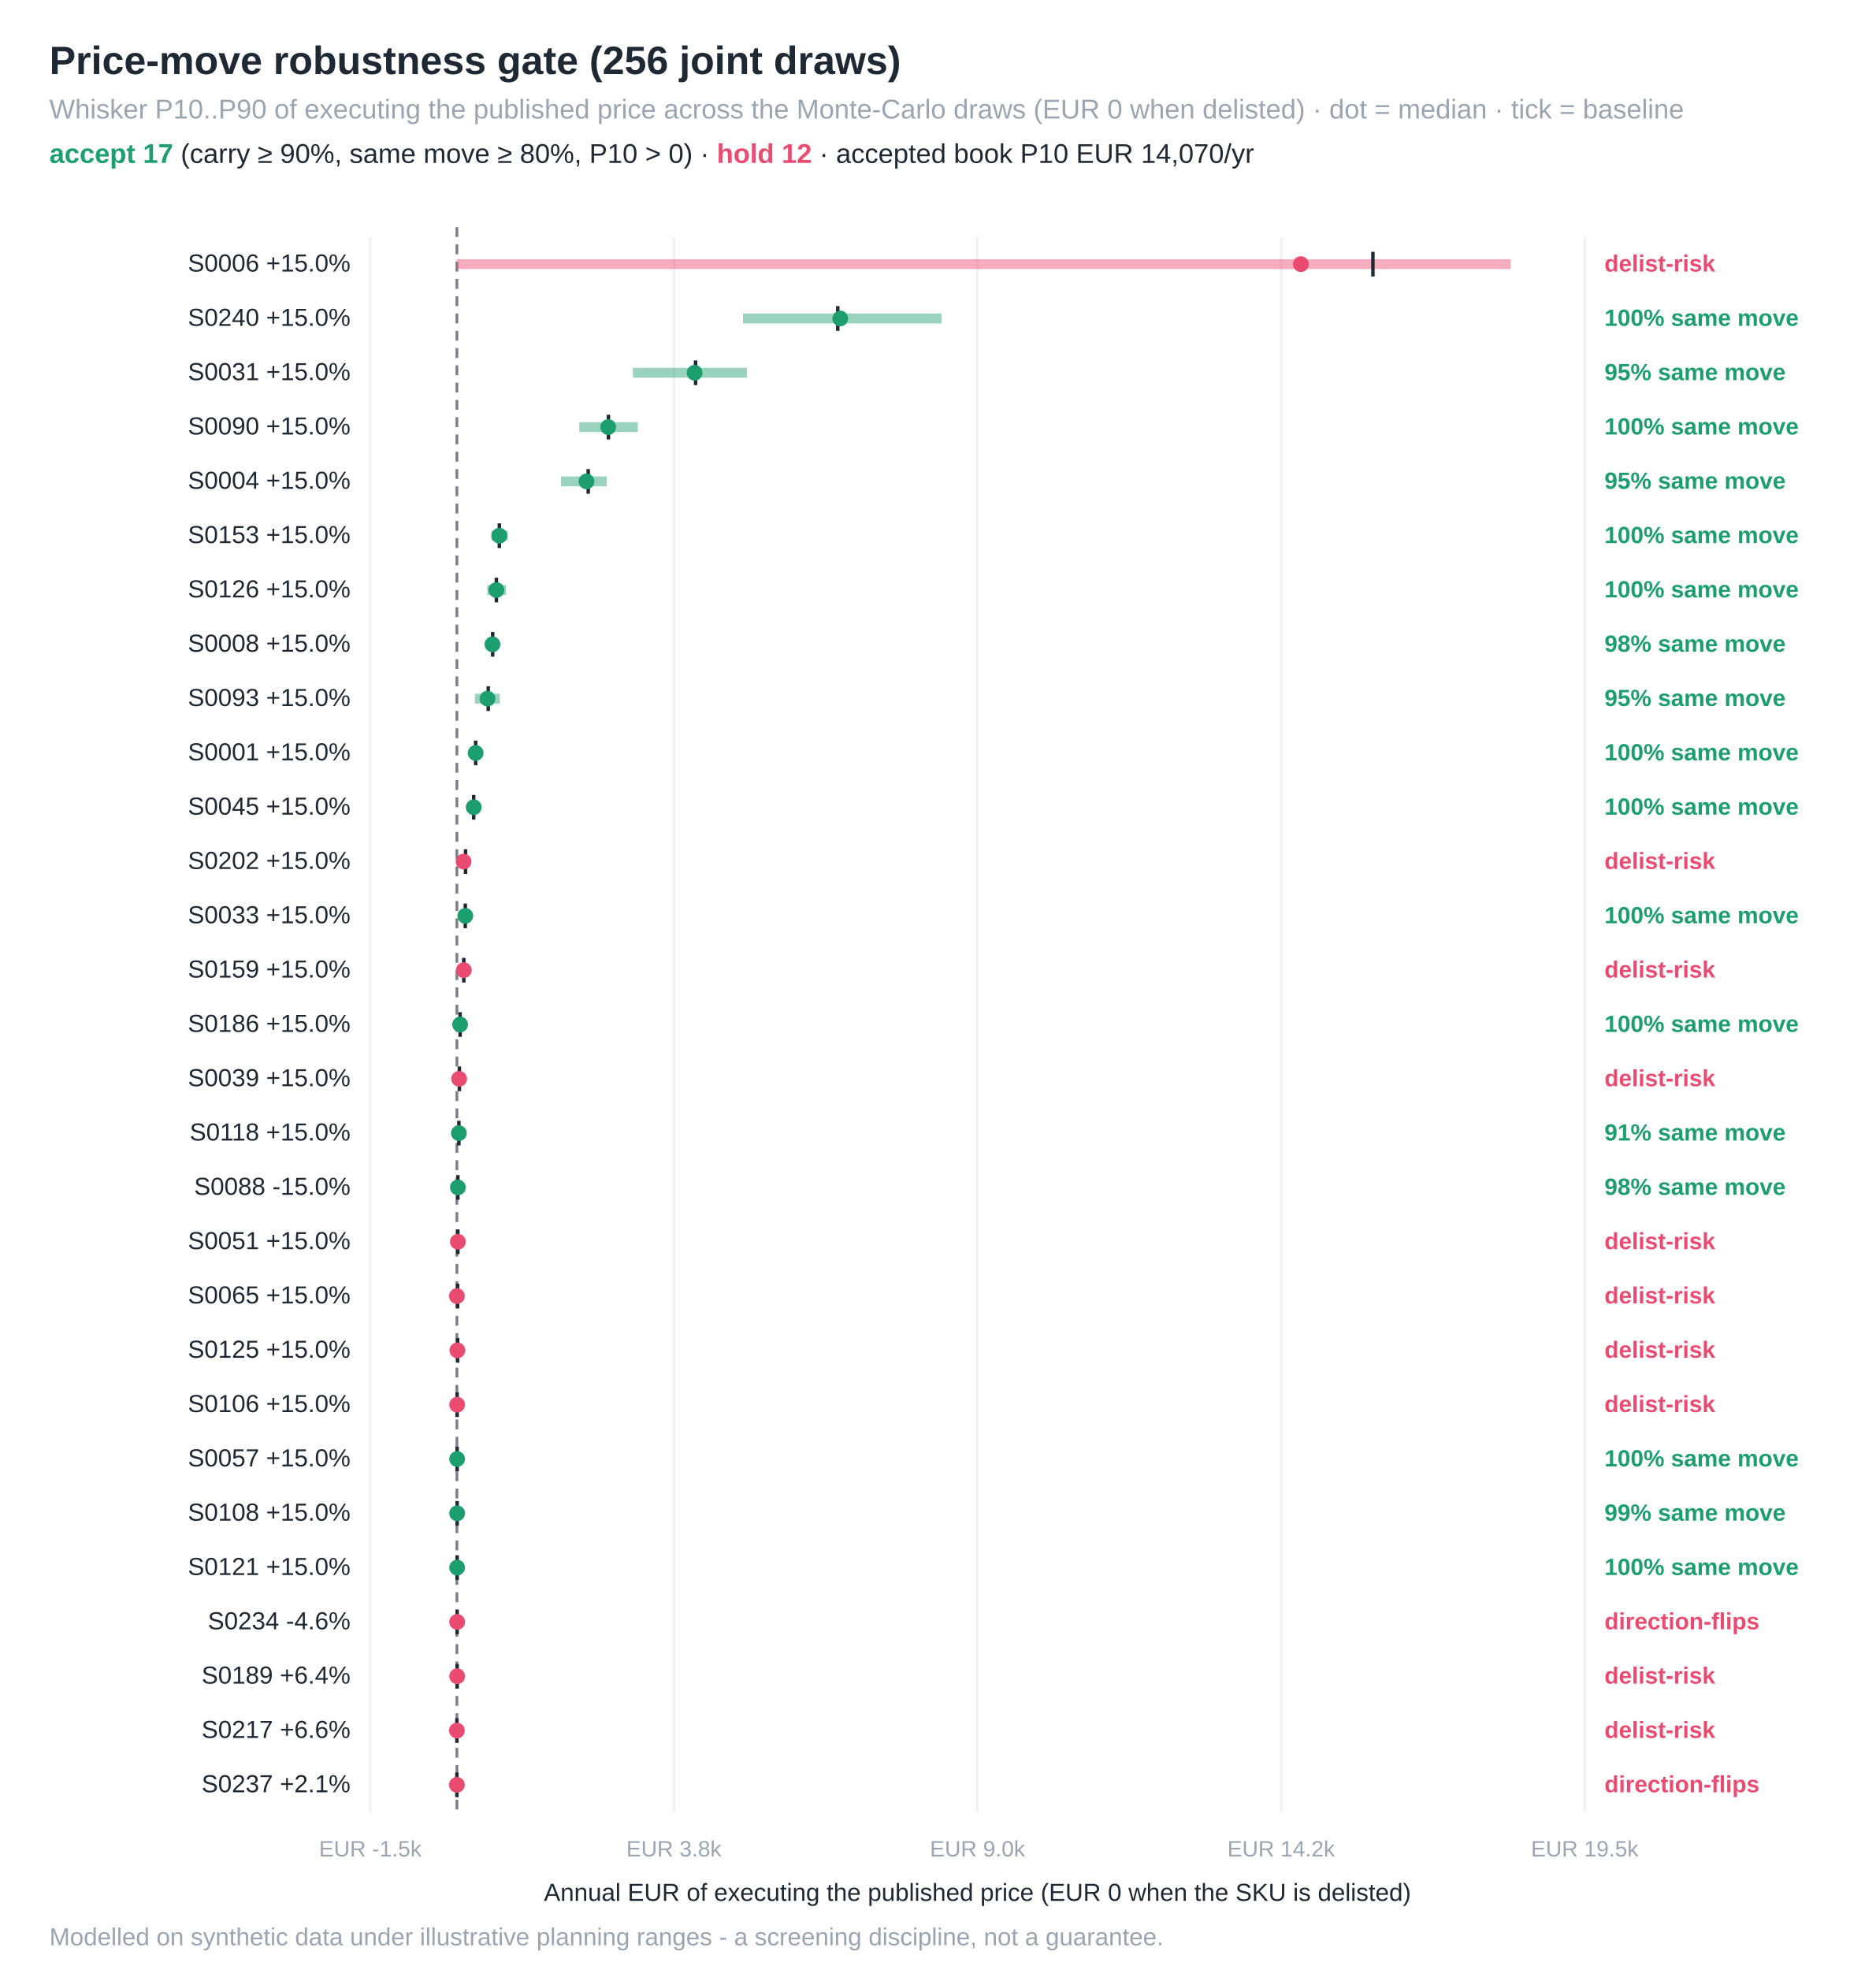
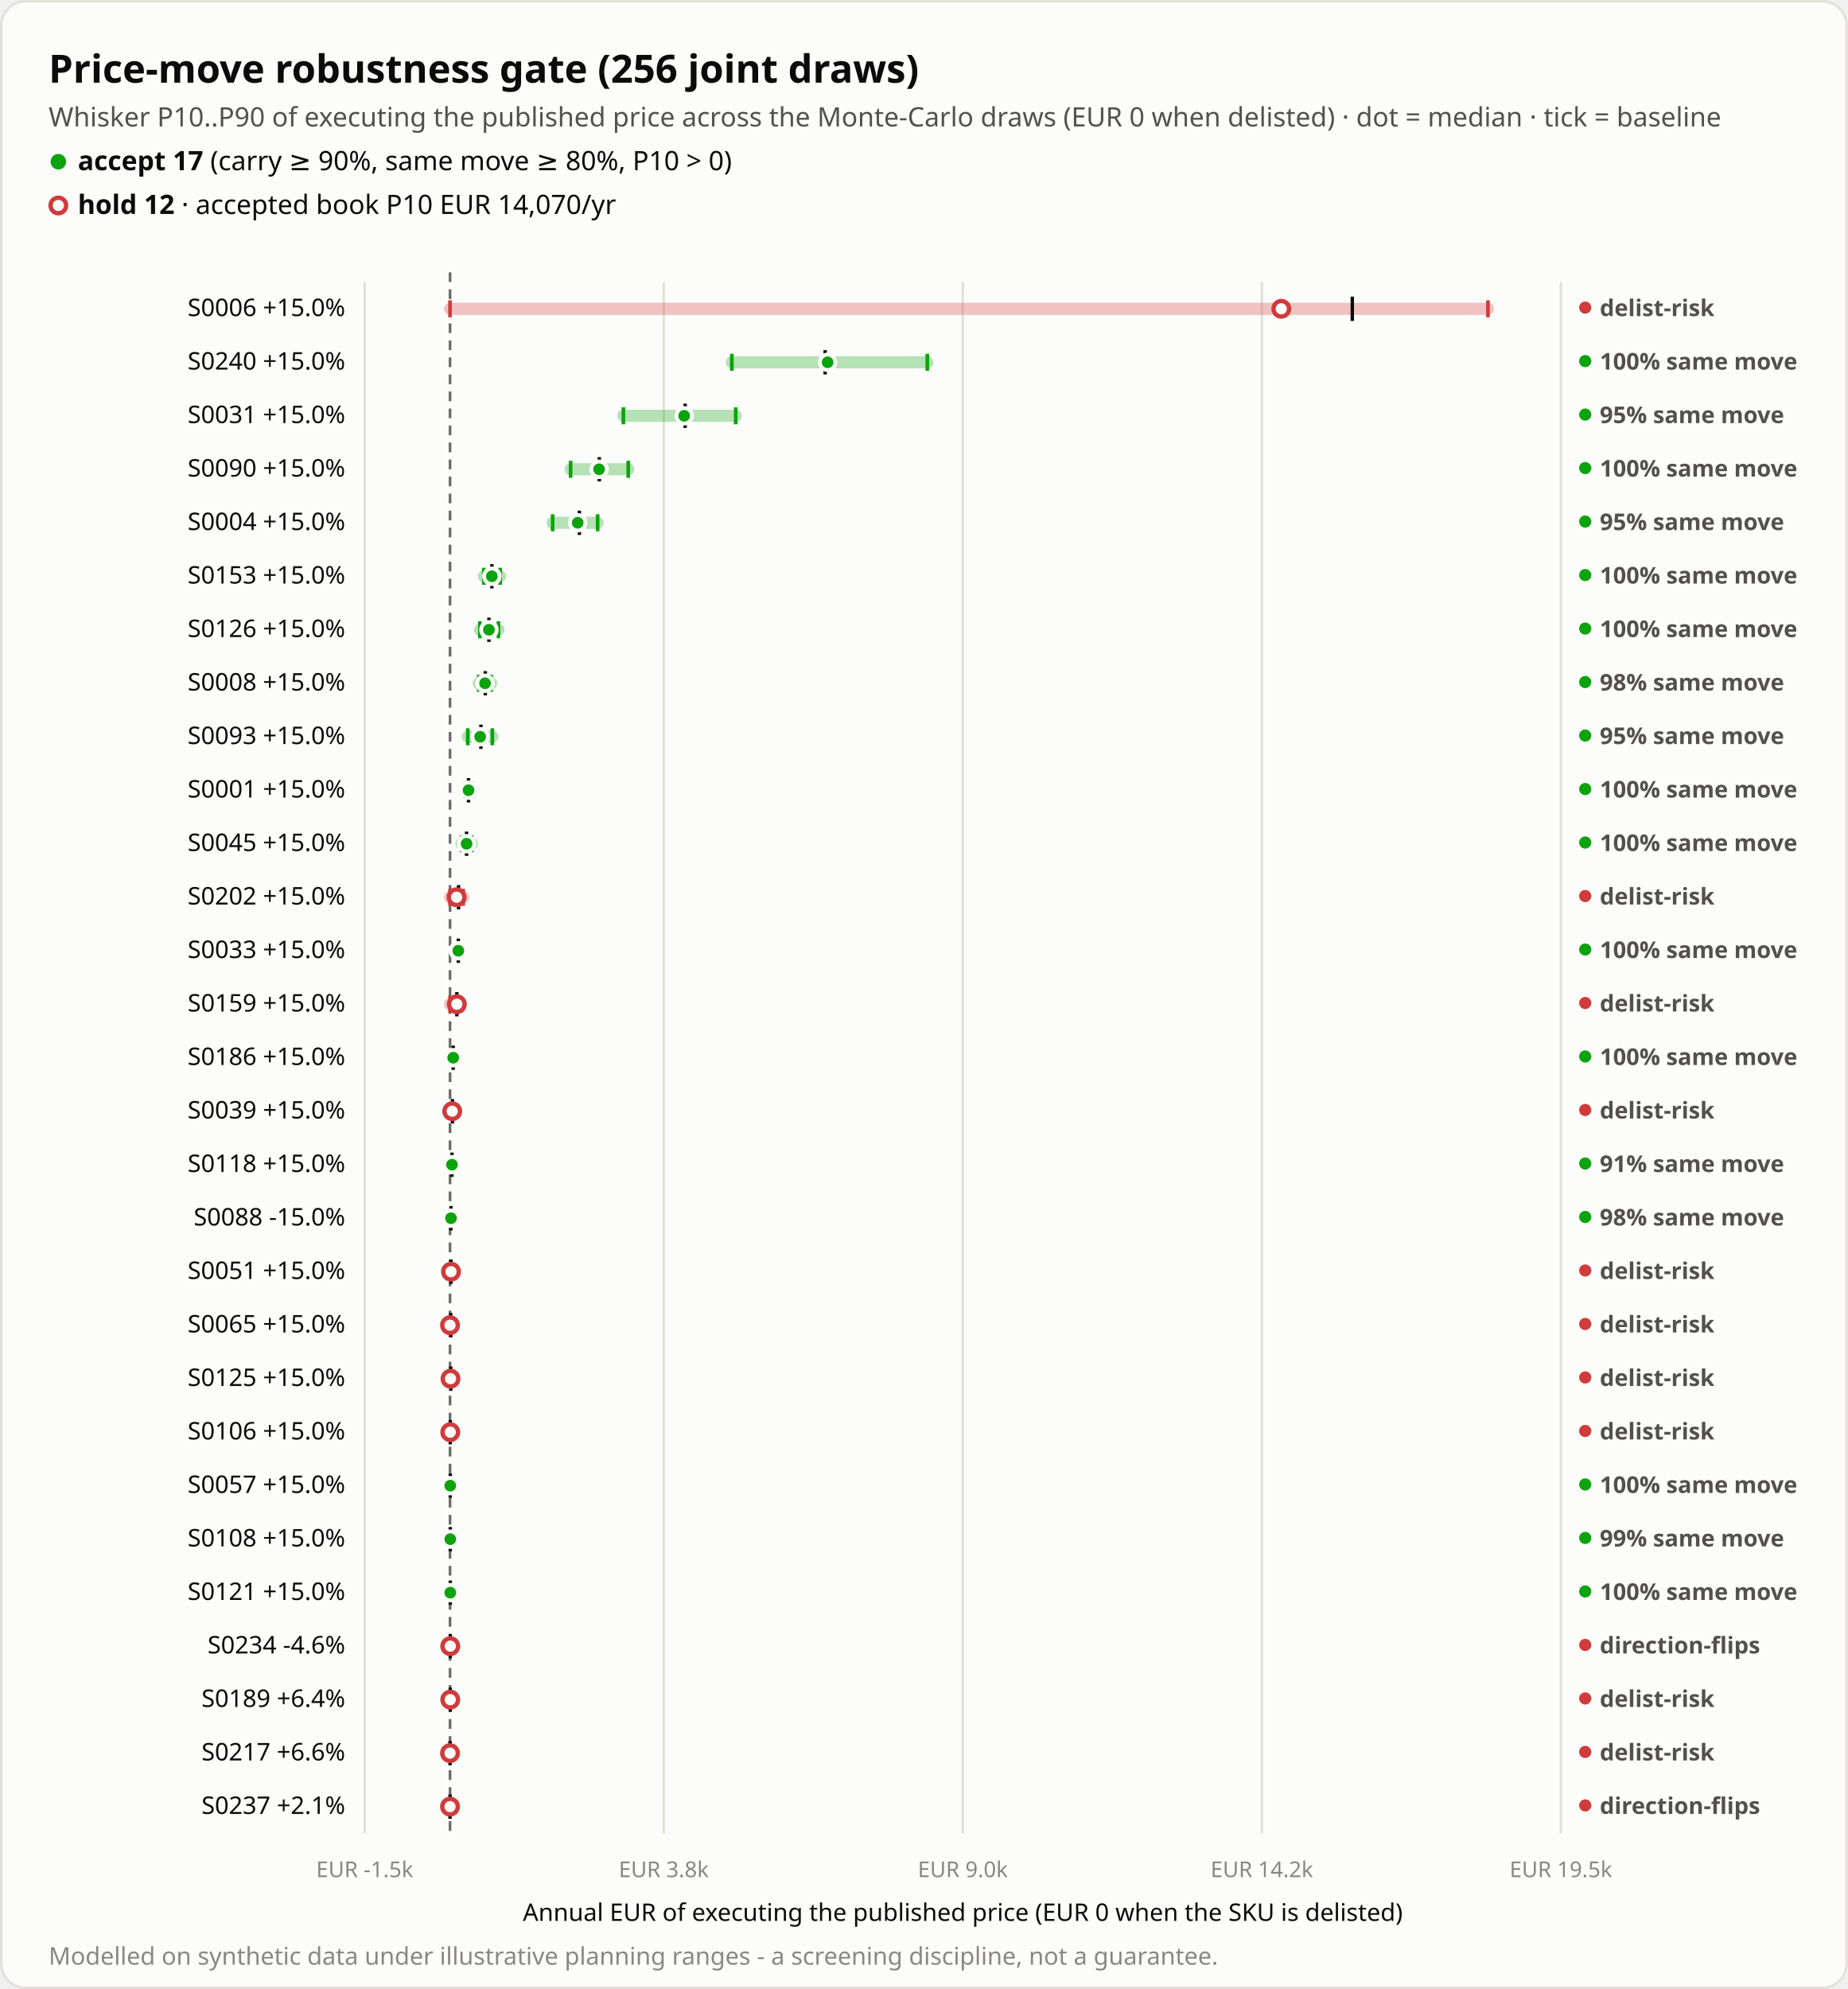
- <svg xmlns="http://www.w3.org/2000/svg" width="760" height="798" viewBox="0 0 760 798" font-family="Segoe UI, Arial, sans-serif">
-   <rect width="760" height="798" fill="white" />
-   <text x="20" y="30" font-size="16" font-weight="700" fill="#1f2933">Price-move robustness gate (256 joint draws)</text>
-   <text x="20" y="48" font-size="11" fill="#9aa5b1">Whisker P10..P90 of executing the published price across the Monte-Carlo draws (EUR 0 when delisted) · dot = median · tick = baseline</text>
-   <text x="20" y="66" font-size="11" fill="#1f2933">
-     <tspan fill="#1d9e6f" font-weight="700">accept 17</tspan> (carry ≥ 90%, same move ≥ 80%, P10 &gt; 0) · <tspan fill="#ea4b71" font-weight="700">hold 12</tspan> · accepted book P10 EUR 14,070/yr</text>
-   <line x1="150.0" y1="96" x2="150.0" y2="734" stroke="#eef1f5" stroke-width="1" />
-   <text x="150.0" y="752.0" font-size="9" text-anchor="middle" fill="#9aa5b1">EUR -1.5k</text>
-   <line x1="273.0" y1="96" x2="273.0" y2="734" stroke="#eef1f5" stroke-width="1" />
-   <text x="273.0" y="752.0" font-size="9" text-anchor="middle" fill="#9aa5b1">EUR 3.8k</text>
-   <line x1="396.0" y1="96" x2="396.0" y2="734" stroke="#eef1f5" stroke-width="1" />
-   <text x="396.0" y="752.0" font-size="9" text-anchor="middle" fill="#9aa5b1">EUR 9.0k</text>
-   <line x1="519.0" y1="96" x2="519.0" y2="734" stroke="#eef1f5" stroke-width="1" />
-   <text x="519.0" y="752.0" font-size="9" text-anchor="middle" fill="#9aa5b1">EUR 14.2k</text>
-   <line x1="642.0" y1="96" x2="642.0" y2="734" stroke="#eef1f5" stroke-width="1" />
-   <text x="642.0" y="752.0" font-size="9" text-anchor="middle" fill="#9aa5b1">EUR 19.5k</text>
-   <line x1="185.1" y1="92" x2="185.1" y2="734" stroke="#1f2933" stroke-width="1.1" stroke-dasharray="4 3" opacity="0.6" />
-   <line x1="185.1" y1="107.0" x2="612.0" y2="107.0" stroke="#ea4b71" stroke-width="4" opacity="0.45" />
-   <line x1="556.2" y1="102.0" x2="556.2" y2="112.0" stroke="#1f2933" stroke-width="1.4" />
-   <circle cx="527.0" cy="107.0" r="3.2" fill="#ea4b71" />
-   <text x="142" y="110.0" font-size="10" text-anchor="end" fill="#1f2933">S0006 +15.0%</text>
-   <text x="650" y="110.0" font-size="9.5" fill="#ea4b71" font-weight="600">delist-risk</text>
-   <line x1="301.0" y1="129.0" x2="381.4" y2="129.0" stroke="#1d9e6f" stroke-width="4" opacity="0.45" />
-   <line x1="339.4" y1="124.0" x2="339.4" y2="134.0" stroke="#1f2933" stroke-width="1.4" />
-   <circle cx="340.4" cy="129.0" r="3.2" fill="#1d9e6f" />
-   <text x="142" y="132.0" font-size="10" text-anchor="end" fill="#1f2933">S0240 +15.0%</text>
-   <text x="650" y="132.0" font-size="9.5" fill="#1d9e6f" font-weight="600">100% same move</text>
-   <line x1="256.4" y1="151.0" x2="302.6" y2="151.0" stroke="#1d9e6f" stroke-width="4" opacity="0.45" />
-   <line x1="281.8" y1="146.0" x2="281.8" y2="156.0" stroke="#1f2933" stroke-width="1.4" />
-   <circle cx="281.4" cy="151.0" r="3.2" fill="#1d9e6f" />
-   <text x="142" y="154.0" font-size="10" text-anchor="end" fill="#1f2933">S0031 +15.0%</text>
-   <text x="650" y="154.0" font-size="9.5" fill="#1d9e6f" font-weight="600">95% same move</text>
-   <line x1="234.7" y1="173.0" x2="258.4" y2="173.0" stroke="#1d9e6f" stroke-width="4" opacity="0.45" />
-   <line x1="246.5" y1="168.0" x2="246.5" y2="178.0" stroke="#1f2933" stroke-width="1.4" />
-   <circle cx="246.4" cy="173.0" r="3.2" fill="#1d9e6f" />
-   <text x="142" y="176.0" font-size="10" text-anchor="end" fill="#1f2933">S0090 +15.0%</text>
-   <text x="650" y="176.0" font-size="9.5" fill="#1d9e6f" font-weight="600">100% same move</text>
-   <line x1="227.3" y1="195.0" x2="245.8" y2="195.0" stroke="#1d9e6f" stroke-width="4" opacity="0.45" />
-   <line x1="238.3" y1="190.0" x2="238.3" y2="200.0" stroke="#1f2933" stroke-width="1.4" />
-   <circle cx="237.6" cy="195.0" r="3.2" fill="#1d9e6f" />
-   <text x="142" y="198.0" font-size="10" text-anchor="end" fill="#1f2933">S0004 +15.0%</text>
-   <text x="650" y="198.0" font-size="9.5" fill="#1d9e6f" font-weight="600">95% same move</text>
-   <line x1="199.0" y1="217.0" x2="205.7" y2="217.0" stroke="#1d9e6f" stroke-width="4" opacity="0.45" />
-   <line x1="202.3" y1="212.0" x2="202.3" y2="222.0" stroke="#1f2933" stroke-width="1.4" />
-   <circle cx="202.3" cy="217.0" r="3.2" fill="#1d9e6f" />
-   <text x="142" y="220.0" font-size="10" text-anchor="end" fill="#1f2933">S0153 +15.0%</text>
-   <text x="650" y="220.0" font-size="9.5" fill="#1d9e6f" font-weight="600">100% same move</text>
-   <line x1="197.4" y1="239.0" x2="205.0" y2="239.0" stroke="#1d9e6f" stroke-width="4" opacity="0.45" />
-   <line x1="201.1" y1="234.0" x2="201.1" y2="244.0" stroke="#1f2933" stroke-width="1.4" />
-   <circle cx="201.1" cy="239.0" r="3.2" fill="#1d9e6f" />
-   <text x="142" y="242.0" font-size="10" text-anchor="end" fill="#1f2933">S0126 +15.0%</text>
-   <text x="650" y="242.0" font-size="9.5" fill="#1d9e6f" font-weight="600">100% same move</text>
-   <line x1="196.9" y1="261.0" x2="202.0" y2="261.0" stroke="#1d9e6f" stroke-width="4" opacity="0.45" />
-   <line x1="199.6" y1="256.0" x2="199.6" y2="266.0" stroke="#1f2933" stroke-width="1.4" />
-   <circle cx="199.5" cy="261.0" r="3.2" fill="#1d9e6f" />
-   <text x="142" y="264.0" font-size="10" text-anchor="end" fill="#1f2933">S0008 +15.0%</text>
-   <text x="650" y="264.0" font-size="9.5" fill="#1d9e6f" font-weight="600">98% same move</text>
-   <line x1="192.4" y1="283.0" x2="202.5" y2="283.0" stroke="#1d9e6f" stroke-width="4" opacity="0.45" />
-   <line x1="197.8" y1="278.0" x2="197.8" y2="288.0" stroke="#1f2933" stroke-width="1.4" />
-   <circle cx="197.5" cy="283.0" r="3.2" fill="#1d9e6f" />
-   <text x="142" y="286.0" font-size="10" text-anchor="end" fill="#1f2933">S0093 +15.0%</text>
-   <text x="650" y="286.0" font-size="9.5" fill="#1d9e6f" font-weight="600">95% same move</text>
-   <line x1="191.2" y1="305.0" x2="194.3" y2="305.0" stroke="#1d9e6f" stroke-width="4" opacity="0.45" />
-   <line x1="192.7" y1="300.0" x2="192.7" y2="310.0" stroke="#1f2933" stroke-width="1.4" />
-   <circle cx="192.7" cy="305.0" r="3.2" fill="#1d9e6f" />
-   <text x="142" y="308.0" font-size="10" text-anchor="end" fill="#1f2933">S0001 +15.0%</text>
-   <text x="650" y="308.0" font-size="9.5" fill="#1d9e6f" font-weight="600">100% same move</text>
-   <line x1="189.8" y1="327.0" x2="194.1" y2="327.0" stroke="#1d9e6f" stroke-width="4" opacity="0.45" />
-   <line x1="191.9" y1="322.0" x2="191.9" y2="332.0" stroke="#1f2933" stroke-width="1.4" />
-   <circle cx="191.9" cy="327.0" r="3.2" fill="#1d9e6f" />
-   <text x="142" y="330.0" font-size="10" text-anchor="end" fill="#1f2933">S0045 +15.0%</text>
-   <text x="650" y="330.0" font-size="9.5" fill="#1d9e6f" font-weight="600">100% same move</text>
-   <line x1="185.1" y1="349.0" x2="190.5" y2="349.0" stroke="#ea4b71" stroke-width="4" opacity="0.45" />
-   <line x1="188.6" y1="344.0" x2="188.6" y2="354.0" stroke="#1f2933" stroke-width="1.4" />
-   <circle cx="187.8" cy="349.0" r="3.2" fill="#ea4b71" />
-   <text x="142" y="352.0" font-size="10" text-anchor="end" fill="#1f2933">S0202 +15.0%</text>
-   <text x="650" y="352.0" font-size="9.5" fill="#ea4b71" font-weight="600">delist-risk</text>
-   <line x1="187.8" y1="371.0" x2="189.3" y2="371.0" stroke="#1d9e6f" stroke-width="4" opacity="0.45" />
-   <line x1="188.5" y1="366.0" x2="188.5" y2="376.0" stroke="#1f2933" stroke-width="1.4" />
-   <circle cx="188.5" cy="371.0" r="3.2" fill="#1d9e6f" />
-   <text x="142" y="374.0" font-size="10" text-anchor="end" fill="#1f2933">S0033 +15.0%</text>
-   <text x="650" y="374.0" font-size="9.5" fill="#1d9e6f" font-weight="600">100% same move</text>
-   <line x1="185.1" y1="393.0" x2="188.5" y2="393.0" stroke="#ea4b71" stroke-width="4" opacity="0.45" />
-   <line x1="187.9" y1="388.0" x2="187.9" y2="398.0" stroke="#1f2933" stroke-width="1.4" />
-   <circle cx="187.9" cy="393.0" r="3.2" fill="#ea4b71" />
-   <text x="142" y="396.0" font-size="10" text-anchor="end" fill="#1f2933">S0159 +15.0%</text>
-   <text x="650" y="396.0" font-size="9.5" fill="#ea4b71" font-weight="600">delist-risk</text>
-   <line x1="186.0" y1="415.0" x2="186.8" y2="415.0" stroke="#1d9e6f" stroke-width="4" opacity="0.45" />
-   <line x1="186.4" y1="410.0" x2="186.4" y2="420.0" stroke="#1f2933" stroke-width="1.4" />
-   <circle cx="186.4" cy="415.0" r="3.2" fill="#1d9e6f" />
-   <text x="142" y="418.0" font-size="10" text-anchor="end" fill="#1f2933">S0186 +15.0%</text>
-   <text x="650" y="418.0" font-size="9.5" fill="#1d9e6f" font-weight="600">100% same move</text>
-   <line x1="185.1" y1="437.0" x2="186.2" y2="437.0" stroke="#ea4b71" stroke-width="4" opacity="0.45" />
-   <line x1="186.1" y1="432.0" x2="186.1" y2="442.0" stroke="#1f2933" stroke-width="1.4" />
-   <circle cx="186.0" cy="437.0" r="3.2" fill="#ea4b71" />
-   <text x="142" y="440.0" font-size="10" text-anchor="end" fill="#1f2933">S0039 +15.0%</text>
-   <text x="650" y="440.0" font-size="9.5" fill="#ea4b71" font-weight="600">delist-risk</text>
-   <line x1="185.7" y1="459.0" x2="186.0" y2="459.0" stroke="#1d9e6f" stroke-width="4" opacity="0.45" />
-   <line x1="185.9" y1="454.0" x2="185.9" y2="464.0" stroke="#1f2933" stroke-width="1.4" />
-   <circle cx="185.9" cy="459.0" r="3.2" fill="#1d9e6f" />
-   <text x="142" y="462.0" font-size="10" text-anchor="end" fill="#1f2933">S0118 +15.0%</text>
-   <text x="650" y="462.0" font-size="9.5" fill="#1d9e6f" font-weight="600">91% same move</text>
-   <line x1="185.2" y1="481.0" x2="185.9" y2="481.0" stroke="#1d9e6f" stroke-width="4" opacity="0.45" />
-   <line x1="185.5" y1="476.0" x2="185.5" y2="486.0" stroke="#1f2933" stroke-width="1.4" />
-   <circle cx="185.5" cy="481.0" r="3.2" fill="#1d9e6f" />
-   <text x="142" y="484.0" font-size="10" text-anchor="end" fill="#1f2933">S0088 -15.0%</text>
-   <text x="650" y="484.0" font-size="9.5" fill="#1d9e6f" font-weight="600">98% same move</text>
-   <line x1="185.1" y1="503.0" x2="185.7" y2="503.0" stroke="#ea4b71" stroke-width="4" opacity="0.45" />
-   <line x1="185.5" y1="498.0" x2="185.5" y2="508.0" stroke="#1f2933" stroke-width="1.4" />
-   <circle cx="185.5" cy="503.0" r="3.2" fill="#ea4b71" />
-   <text x="142" y="506.0" font-size="10" text-anchor="end" fill="#1f2933">S0051 +15.0%</text>
-   <text x="650" y="506.0" font-size="9.5" fill="#ea4b71" font-weight="600">delist-risk</text>
-   <line x1="185.1" y1="525.0" x2="185.5" y2="525.0" stroke="#ea4b71" stroke-width="4" opacity="0.45" />
-   <line x1="185.4" y1="520.0" x2="185.4" y2="530.0" stroke="#1f2933" stroke-width="1.4" />
-   <circle cx="185.1" cy="525.0" r="3.2" fill="#ea4b71" />
-   <text x="142" y="528.0" font-size="10" text-anchor="end" fill="#1f2933">S0065 +15.0%</text>
-   <text x="650" y="528.0" font-size="9.5" fill="#ea4b71" font-weight="600">delist-risk</text>
-   <line x1="185.1" y1="547.0" x2="185.5" y2="547.0" stroke="#ea4b71" stroke-width="4" opacity="0.45" />
-   <line x1="185.4" y1="542.0" x2="185.4" y2="552.0" stroke="#1f2933" stroke-width="1.4" />
-   <circle cx="185.3" cy="547.0" r="3.2" fill="#ea4b71" />
-   <text x="142" y="550.0" font-size="10" text-anchor="end" fill="#1f2933">S0125 +15.0%</text>
-   <text x="650" y="550.0" font-size="9.5" fill="#ea4b71" font-weight="600">delist-risk</text>
-   <line x1="185.1" y1="569.0" x2="185.2" y2="569.0" stroke="#ea4b71" stroke-width="4" opacity="0.45" />
-   <line x1="185.2" y1="564.0" x2="185.2" y2="574.0" stroke="#1f2933" stroke-width="1.4" />
-   <circle cx="185.2" cy="569.0" r="3.2" fill="#ea4b71" />
-   <text x="142" y="572.0" font-size="10" text-anchor="end" fill="#1f2933">S0106 +15.0%</text>
-   <text x="650" y="572.0" font-size="9.5" fill="#ea4b71" font-weight="600">delist-risk</text>
-   <line x1="185.2" y1="591.0" x2="185.3" y2="591.0" stroke="#1d9e6f" stroke-width="4" opacity="0.45" />
-   <line x1="185.2" y1="586.0" x2="185.2" y2="596.0" stroke="#1f2933" stroke-width="1.4" />
-   <circle cx="185.2" cy="591.0" r="3.2" fill="#1d9e6f" />
-   <text x="142" y="594.0" font-size="10" text-anchor="end" fill="#1f2933">S0057 +15.0%</text>
-   <text x="650" y="594.0" font-size="9.5" fill="#1d9e6f" font-weight="600">100% same move</text>
-   <line x1="185.2" y1="613.0" x2="185.2" y2="613.0" stroke="#1d9e6f" stroke-width="4" opacity="0.45" />
-   <line x1="185.2" y1="608.0" x2="185.2" y2="618.0" stroke="#1f2933" stroke-width="1.4" />
-   <circle cx="185.2" cy="613.0" r="3.2" fill="#1d9e6f" />
-   <text x="142" y="616.0" font-size="10" text-anchor="end" fill="#1f2933">S0108 +15.0%</text>
-   <text x="650" y="616.0" font-size="9.5" fill="#1d9e6f" font-weight="600">99% same move</text>
-   <line x1="185.2" y1="635.0" x2="185.2" y2="635.0" stroke="#1d9e6f" stroke-width="4" opacity="0.45" />
-   <line x1="185.2" y1="630.0" x2="185.2" y2="640.0" stroke="#1f2933" stroke-width="1.4" />
-   <circle cx="185.2" cy="635.0" r="3.2" fill="#1d9e6f" />
-   <text x="142" y="638.0" font-size="10" text-anchor="end" fill="#1f2933">S0121 +15.0%</text>
-   <text x="650" y="638.0" font-size="9.5" fill="#1d9e6f" font-weight="600">100% same move</text>
-   <line x1="185.1" y1="657.0" x2="185.3" y2="657.0" stroke="#ea4b71" stroke-width="4" opacity="0.45" />
-   <line x1="185.2" y1="652.0" x2="185.2" y2="662.0" stroke="#1f2933" stroke-width="1.4" />
-   <circle cx="185.2" cy="657.0" r="3.2" fill="#ea4b71" />
-   <text x="142" y="660.0" font-size="10" text-anchor="end" fill="#1f2933">S0234 -4.6%</text>
-   <text x="650" y="660.0" font-size="9.5" fill="#ea4b71" font-weight="600">direction-flips</text>
-   <line x1="185.1" y1="679.0" x2="185.2" y2="679.0" stroke="#ea4b71" stroke-width="4" opacity="0.45" />
-   <line x1="185.2" y1="674.0" x2="185.2" y2="684.0" stroke="#1f2933" stroke-width="1.4" />
-   <circle cx="185.2" cy="679.0" r="3.2" fill="#ea4b71" />
-   <text x="142" y="682.0" font-size="10" text-anchor="end" fill="#1f2933">S0189 +6.4%</text>
-   <text x="650" y="682.0" font-size="9.5" fill="#ea4b71" font-weight="600">delist-risk</text>
-   <line x1="185.1" y1="701.0" x2="185.2" y2="701.0" stroke="#ea4b71" stroke-width="4" opacity="0.45" />
-   <line x1="185.1" y1="696.0" x2="185.1" y2="706.0" stroke="#1f2933" stroke-width="1.4" />
-   <circle cx="185.1" cy="701.0" r="3.2" fill="#ea4b71" />
-   <text x="142" y="704.0" font-size="10" text-anchor="end" fill="#1f2933">S0217 +6.6%</text>
-   <text x="650" y="704.0" font-size="9.5" fill="#ea4b71" font-weight="600">delist-risk</text>
-   <line x1="185.1" y1="723.0" x2="185.1" y2="723.0" stroke="#ea4b71" stroke-width="4" opacity="0.45" />
-   <line x1="185.1" y1="718.0" x2="185.1" y2="728.0" stroke="#1f2933" stroke-width="1.4" />
-   <circle cx="185.1" cy="723.0" r="3.2" fill="#ea4b71" />
-   <text x="142" y="726.0" font-size="10" text-anchor="end" fill="#1f2933">S0237 +2.1%</text>
-   <text x="650" y="726.0" font-size="9.5" fill="#ea4b71" font-weight="600">direction-flips</text>
-   <text x="396.0" y="770" font-size="10" text-anchor="middle" fill="#1f2933">Annual EUR of executing the published price (EUR 0 when the SKU is delisted)</text>
-   <text x="20" y="788" font-size="10" fill="#9aa5b1">Modelled on synthetic data under illustrative planning ranges - a screening discipline, not a guarantee.</text>
+ <svg xmlns="http://www.w3.org/2000/svg" width="760" height="818" viewBox="0 0 760 818" font-family="system-ui, Segoe UI, sans-serif">
+   <rect x="0.5" y="0.5" width="759" height="817" rx="10" fill="#fcfcfb" stroke="#e1e0d9" />
+   <text x="20" y="34" font-size="16" font-weight="700" fill="#0b0b0b">Price-move robustness gate (256 joint draws)</text>
+   <text x="20" y="52" font-size="11" fill="#52514e">Whisker P10..P90 of executing the published price across the Monte-Carlo draws (EUR 0 when delisted) · dot = median · tick = baseline</text>
+   <circle cx="24" cy="66.5" r="3.2" fill="#0ca30c" />
+   <text x="32" y="70" font-size="11" fill="#0b0b0b">
+     <tspan font-weight="700">accept 17</tspan> (carry ≥ 90%, same move ≥ 80%, P10 &gt; 0)</text>
+   <circle cx="24" cy="84.5" r="3.2" fill="#fcfcfb" stroke="#d03b3b" stroke-width="1.8" />
+   <text x="32" y="88" font-size="11" fill="#0b0b0b">
+     <tspan font-weight="700">hold 12</tspan> · accepted book P10 EUR 14,070/yr</text>
+   <line x1="150.0" y1="116" x2="150.0" y2="754" stroke="#e1e0d9" stroke-width="1" />
+   <text x="150.0" y="772.0" font-size="9" text-anchor="middle" fill="#898781">EUR -1.5k</text>
+   <line x1="273.0" y1="116" x2="273.0" y2="754" stroke="#e1e0d9" stroke-width="1" />
+   <text x="273.0" y="772.0" font-size="9" text-anchor="middle" fill="#898781">EUR 3.8k</text>
+   <line x1="396.0" y1="116" x2="396.0" y2="754" stroke="#e1e0d9" stroke-width="1" />
+   <text x="396.0" y="772.0" font-size="9" text-anchor="middle" fill="#898781">EUR 9.0k</text>
+   <line x1="519.0" y1="116" x2="519.0" y2="754" stroke="#e1e0d9" stroke-width="1" />
+   <text x="519.0" y="772.0" font-size="9" text-anchor="middle" fill="#898781">EUR 14.2k</text>
+   <line x1="642.0" y1="116" x2="642.0" y2="754" stroke="#e1e0d9" stroke-width="1" />
+   <text x="642.0" y="772.0" font-size="9" text-anchor="middle" fill="#898781">EUR 19.5k</text>
+   <line x1="185.1" y1="112" x2="185.1" y2="754" stroke="#0b0b0b" stroke-width="1.1" stroke-dasharray="4 3" opacity="0.6" />
+   <line x1="185.1" y1="127.0" x2="612.0" y2="127.0" stroke="#d03b3b" stroke-width="5" stroke-linecap="round" opacity="0.3" />
+   <line x1="185.1" y1="123.5" x2="185.1" y2="130.5" stroke="#d03b3b" stroke-width="1.5" />
+   <line x1="612.0" y1="123.5" x2="612.0" y2="130.5" stroke="#d03b3b" stroke-width="1.5" />
+   <line x1="556.2" y1="122.0" x2="556.2" y2="132.0" stroke="#0b0b0b" stroke-width="1.4" />
+   <circle cx="527.0" cy="127.0" r="3.2" fill="#fcfcfb" stroke="#d03b3b" stroke-width="1.8" />
+   <text x="142" y="130.0" font-size="10" text-anchor="end" fill="#0b0b0b">S0006 +15.0%</text>
+   <circle cx="652.0" cy="126.5" r="2.5" fill="#d03b3b" />
+   <text x="658" y="130.0" font-size="9.5" fill="#52514e" font-weight="600">delist-risk</text>
+   <line x1="301.0" y1="149.0" x2="381.4" y2="149.0" stroke="#0ca30c" stroke-width="5" stroke-linecap="round" opacity="0.3" />
+   <line x1="301.0" y1="145.5" x2="301.0" y2="152.5" stroke="#0ca30c" stroke-width="1.5" />
+   <line x1="381.4" y1="145.5" x2="381.4" y2="152.5" stroke="#0ca30c" stroke-width="1.5" />
+   <line x1="339.4" y1="144.0" x2="339.4" y2="154.0" stroke="#0b0b0b" stroke-width="1.4" />
+   <circle cx="340.4" cy="149.0" r="3.2" fill="#0ca30c" stroke="#fcfcfb" stroke-width="1.6" />
+   <text x="142" y="152.0" font-size="10" text-anchor="end" fill="#0b0b0b">S0240 +15.0%</text>
+   <circle cx="652.0" cy="148.5" r="2.5" fill="#0ca30c" />
+   <text x="658" y="152.0" font-size="9.5" fill="#52514e" font-weight="600">100% same move</text>
+   <line x1="256.4" y1="171.0" x2="302.6" y2="171.0" stroke="#0ca30c" stroke-width="5" stroke-linecap="round" opacity="0.3" />
+   <line x1="256.4" y1="167.5" x2="256.4" y2="174.5" stroke="#0ca30c" stroke-width="1.5" />
+   <line x1="302.6" y1="167.5" x2="302.6" y2="174.5" stroke="#0ca30c" stroke-width="1.5" />
+   <line x1="281.8" y1="166.0" x2="281.8" y2="176.0" stroke="#0b0b0b" stroke-width="1.4" />
+   <circle cx="281.4" cy="171.0" r="3.2" fill="#0ca30c" stroke="#fcfcfb" stroke-width="1.6" />
+   <text x="142" y="174.0" font-size="10" text-anchor="end" fill="#0b0b0b">S0031 +15.0%</text>
+   <circle cx="652.0" cy="170.5" r="2.5" fill="#0ca30c" />
+   <text x="658" y="174.0" font-size="9.5" fill="#52514e" font-weight="600">95% same move</text>
+   <line x1="234.7" y1="193.0" x2="258.4" y2="193.0" stroke="#0ca30c" stroke-width="5" stroke-linecap="round" opacity="0.3" />
+   <line x1="234.7" y1="189.5" x2="234.7" y2="196.5" stroke="#0ca30c" stroke-width="1.5" />
+   <line x1="258.4" y1="189.5" x2="258.4" y2="196.5" stroke="#0ca30c" stroke-width="1.5" />
+   <line x1="246.5" y1="188.0" x2="246.5" y2="198.0" stroke="#0b0b0b" stroke-width="1.4" />
+   <circle cx="246.4" cy="193.0" r="3.2" fill="#0ca30c" stroke="#fcfcfb" stroke-width="1.6" />
+   <text x="142" y="196.0" font-size="10" text-anchor="end" fill="#0b0b0b">S0090 +15.0%</text>
+   <circle cx="652.0" cy="192.5" r="2.5" fill="#0ca30c" />
+   <text x="658" y="196.0" font-size="9.5" fill="#52514e" font-weight="600">100% same move</text>
+   <line x1="227.3" y1="215.0" x2="245.8" y2="215.0" stroke="#0ca30c" stroke-width="5" stroke-linecap="round" opacity="0.3" />
+   <line x1="227.3" y1="211.5" x2="227.3" y2="218.5" stroke="#0ca30c" stroke-width="1.5" />
+   <line x1="245.8" y1="211.5" x2="245.8" y2="218.5" stroke="#0ca30c" stroke-width="1.5" />
+   <line x1="238.3" y1="210.0" x2="238.3" y2="220.0" stroke="#0b0b0b" stroke-width="1.4" />
+   <circle cx="237.6" cy="215.0" r="3.2" fill="#0ca30c" stroke="#fcfcfb" stroke-width="1.6" />
+   <text x="142" y="218.0" font-size="10" text-anchor="end" fill="#0b0b0b">S0004 +15.0%</text>
+   <circle cx="652.0" cy="214.5" r="2.5" fill="#0ca30c" />
+   <text x="658" y="218.0" font-size="9.5" fill="#52514e" font-weight="600">95% same move</text>
+   <line x1="199.0" y1="237.0" x2="205.7" y2="237.0" stroke="#0ca30c" stroke-width="5" stroke-linecap="round" opacity="0.3" />
+   <line x1="199.0" y1="233.5" x2="199.0" y2="240.5" stroke="#0ca30c" stroke-width="1.5" />
+   <line x1="205.7" y1="233.5" x2="205.7" y2="240.5" stroke="#0ca30c" stroke-width="1.5" />
+   <line x1="202.3" y1="232.0" x2="202.3" y2="242.0" stroke="#0b0b0b" stroke-width="1.4" />
+   <circle cx="202.3" cy="237.0" r="3.2" fill="#0ca30c" stroke="#fcfcfb" stroke-width="1.6" />
+   <text x="142" y="240.0" font-size="10" text-anchor="end" fill="#0b0b0b">S0153 +15.0%</text>
+   <circle cx="652.0" cy="236.5" r="2.5" fill="#0ca30c" />
+   <text x="658" y="240.0" font-size="9.5" fill="#52514e" font-weight="600">100% same move</text>
+   <line x1="197.4" y1="259.0" x2="205.0" y2="259.0" stroke="#0ca30c" stroke-width="5" stroke-linecap="round" opacity="0.3" />
+   <line x1="197.4" y1="255.5" x2="197.4" y2="262.5" stroke="#0ca30c" stroke-width="1.5" />
+   <line x1="205.0" y1="255.5" x2="205.0" y2="262.5" stroke="#0ca30c" stroke-width="1.5" />
+   <line x1="201.1" y1="254.0" x2="201.1" y2="264.0" stroke="#0b0b0b" stroke-width="1.4" />
+   <circle cx="201.1" cy="259.0" r="3.2" fill="#0ca30c" stroke="#fcfcfb" stroke-width="1.6" />
+   <text x="142" y="262.0" font-size="10" text-anchor="end" fill="#0b0b0b">S0126 +15.0%</text>
+   <circle cx="652.0" cy="258.5" r="2.5" fill="#0ca30c" />
+   <text x="658" y="262.0" font-size="9.5" fill="#52514e" font-weight="600">100% same move</text>
+   <line x1="196.9" y1="281.0" x2="202.0" y2="281.0" stroke="#0ca30c" stroke-width="5" stroke-linecap="round" opacity="0.3" />
+   <line x1="196.9" y1="277.5" x2="196.9" y2="284.5" stroke="#0ca30c" stroke-width="1.5" />
+   <line x1="202.0" y1="277.5" x2="202.0" y2="284.5" stroke="#0ca30c" stroke-width="1.5" />
+   <line x1="199.6" y1="276.0" x2="199.6" y2="286.0" stroke="#0b0b0b" stroke-width="1.4" />
+   <circle cx="199.5" cy="281.0" r="3.2" fill="#0ca30c" stroke="#fcfcfb" stroke-width="1.6" />
+   <text x="142" y="284.0" font-size="10" text-anchor="end" fill="#0b0b0b">S0008 +15.0%</text>
+   <circle cx="652.0" cy="280.5" r="2.5" fill="#0ca30c" />
+   <text x="658" y="284.0" font-size="9.5" fill="#52514e" font-weight="600">98% same move</text>
+   <line x1="192.4" y1="303.0" x2="202.5" y2="303.0" stroke="#0ca30c" stroke-width="5" stroke-linecap="round" opacity="0.3" />
+   <line x1="192.4" y1="299.5" x2="192.4" y2="306.5" stroke="#0ca30c" stroke-width="1.5" />
+   <line x1="202.5" y1="299.5" x2="202.5" y2="306.5" stroke="#0ca30c" stroke-width="1.5" />
+   <line x1="197.8" y1="298.0" x2="197.8" y2="308.0" stroke="#0b0b0b" stroke-width="1.4" />
+   <circle cx="197.5" cy="303.0" r="3.2" fill="#0ca30c" stroke="#fcfcfb" stroke-width="1.6" />
+   <text x="142" y="306.0" font-size="10" text-anchor="end" fill="#0b0b0b">S0093 +15.0%</text>
+   <circle cx="652.0" cy="302.5" r="2.5" fill="#0ca30c" />
+   <text x="658" y="306.0" font-size="9.5" fill="#52514e" font-weight="600">95% same move</text>
+   <line x1="191.2" y1="325.0" x2="194.3" y2="325.0" stroke="#0ca30c" stroke-width="5" stroke-linecap="round" opacity="0.3" />
+   <line x1="191.2" y1="321.5" x2="191.2" y2="328.5" stroke="#0ca30c" stroke-width="1.5" />
+   <line x1="194.3" y1="321.5" x2="194.3" y2="328.5" stroke="#0ca30c" stroke-width="1.5" />
+   <line x1="192.7" y1="320.0" x2="192.7" y2="330.0" stroke="#0b0b0b" stroke-width="1.4" />
+   <circle cx="192.7" cy="325.0" r="3.2" fill="#0ca30c" stroke="#fcfcfb" stroke-width="1.6" />
+   <text x="142" y="328.0" font-size="10" text-anchor="end" fill="#0b0b0b">S0001 +15.0%</text>
+   <circle cx="652.0" cy="324.5" r="2.5" fill="#0ca30c" />
+   <text x="658" y="328.0" font-size="9.5" fill="#52514e" font-weight="600">100% same move</text>
+   <line x1="189.8" y1="347.0" x2="194.1" y2="347.0" stroke="#0ca30c" stroke-width="5" stroke-linecap="round" opacity="0.3" />
+   <line x1="189.8" y1="343.5" x2="189.8" y2="350.5" stroke="#0ca30c" stroke-width="1.5" />
+   <line x1="194.1" y1="343.5" x2="194.1" y2="350.5" stroke="#0ca30c" stroke-width="1.5" />
+   <line x1="191.9" y1="342.0" x2="191.9" y2="352.0" stroke="#0b0b0b" stroke-width="1.4" />
+   <circle cx="191.9" cy="347.0" r="3.2" fill="#0ca30c" stroke="#fcfcfb" stroke-width="1.6" />
+   <text x="142" y="350.0" font-size="10" text-anchor="end" fill="#0b0b0b">S0045 +15.0%</text>
+   <circle cx="652.0" cy="346.5" r="2.5" fill="#0ca30c" />
+   <text x="658" y="350.0" font-size="9.5" fill="#52514e" font-weight="600">100% same move</text>
+   <line x1="185.1" y1="369.0" x2="190.5" y2="369.0" stroke="#d03b3b" stroke-width="5" stroke-linecap="round" opacity="0.3" />
+   <line x1="185.1" y1="365.5" x2="185.1" y2="372.5" stroke="#d03b3b" stroke-width="1.5" />
+   <line x1="190.5" y1="365.5" x2="190.5" y2="372.5" stroke="#d03b3b" stroke-width="1.5" />
+   <line x1="188.6" y1="364.0" x2="188.6" y2="374.0" stroke="#0b0b0b" stroke-width="1.4" />
+   <circle cx="187.8" cy="369.0" r="3.2" fill="#fcfcfb" stroke="#d03b3b" stroke-width="1.8" />
+   <text x="142" y="372.0" font-size="10" text-anchor="end" fill="#0b0b0b">S0202 +15.0%</text>
+   <circle cx="652.0" cy="368.5" r="2.5" fill="#d03b3b" />
+   <text x="658" y="372.0" font-size="9.5" fill="#52514e" font-weight="600">delist-risk</text>
+   <line x1="187.8" y1="391.0" x2="189.3" y2="391.0" stroke="#0ca30c" stroke-width="5" stroke-linecap="round" opacity="0.3" />
+   <line x1="187.8" y1="387.5" x2="187.8" y2="394.5" stroke="#0ca30c" stroke-width="1.5" />
+   <line x1="189.3" y1="387.5" x2="189.3" y2="394.5" stroke="#0ca30c" stroke-width="1.5" />
+   <line x1="188.5" y1="386.0" x2="188.5" y2="396.0" stroke="#0b0b0b" stroke-width="1.4" />
+   <circle cx="188.5" cy="391.0" r="3.2" fill="#0ca30c" stroke="#fcfcfb" stroke-width="1.6" />
+   <text x="142" y="394.0" font-size="10" text-anchor="end" fill="#0b0b0b">S0033 +15.0%</text>
+   <circle cx="652.0" cy="390.5" r="2.5" fill="#0ca30c" />
+   <text x="658" y="394.0" font-size="9.5" fill="#52514e" font-weight="600">100% same move</text>
+   <line x1="185.1" y1="413.0" x2="188.5" y2="413.0" stroke="#d03b3b" stroke-width="5" stroke-linecap="round" opacity="0.3" />
+   <line x1="185.1" y1="409.5" x2="185.1" y2="416.5" stroke="#d03b3b" stroke-width="1.5" />
+   <line x1="188.5" y1="409.5" x2="188.5" y2="416.5" stroke="#d03b3b" stroke-width="1.5" />
+   <line x1="187.9" y1="408.0" x2="187.9" y2="418.0" stroke="#0b0b0b" stroke-width="1.4" />
+   <circle cx="187.9" cy="413.0" r="3.2" fill="#fcfcfb" stroke="#d03b3b" stroke-width="1.8" />
+   <text x="142" y="416.0" font-size="10" text-anchor="end" fill="#0b0b0b">S0159 +15.0%</text>
+   <circle cx="652.0" cy="412.5" r="2.5" fill="#d03b3b" />
+   <text x="658" y="416.0" font-size="9.5" fill="#52514e" font-weight="600">delist-risk</text>
+   <line x1="186.0" y1="435.0" x2="186.8" y2="435.0" stroke="#0ca30c" stroke-width="5" stroke-linecap="round" opacity="0.3" />
+   <line x1="186.0" y1="431.5" x2="186.0" y2="438.5" stroke="#0ca30c" stroke-width="1.5" />
+   <line x1="186.8" y1="431.5" x2="186.8" y2="438.5" stroke="#0ca30c" stroke-width="1.5" />
+   <line x1="186.4" y1="430.0" x2="186.4" y2="440.0" stroke="#0b0b0b" stroke-width="1.4" />
+   <circle cx="186.4" cy="435.0" r="3.2" fill="#0ca30c" stroke="#fcfcfb" stroke-width="1.6" />
+   <text x="142" y="438.0" font-size="10" text-anchor="end" fill="#0b0b0b">S0186 +15.0%</text>
+   <circle cx="652.0" cy="434.5" r="2.5" fill="#0ca30c" />
+   <text x="658" y="438.0" font-size="9.5" fill="#52514e" font-weight="600">100% same move</text>
+   <line x1="185.1" y1="457.0" x2="186.2" y2="457.0" stroke="#d03b3b" stroke-width="5" stroke-linecap="round" opacity="0.3" />
+   <line x1="185.1" y1="453.5" x2="185.1" y2="460.5" stroke="#d03b3b" stroke-width="1.5" />
+   <line x1="186.2" y1="453.5" x2="186.2" y2="460.5" stroke="#d03b3b" stroke-width="1.5" />
+   <line x1="186.1" y1="452.0" x2="186.1" y2="462.0" stroke="#0b0b0b" stroke-width="1.4" />
+   <circle cx="186.0" cy="457.0" r="3.2" fill="#fcfcfb" stroke="#d03b3b" stroke-width="1.8" />
+   <text x="142" y="460.0" font-size="10" text-anchor="end" fill="#0b0b0b">S0039 +15.0%</text>
+   <circle cx="652.0" cy="456.5" r="2.5" fill="#d03b3b" />
+   <text x="658" y="460.0" font-size="9.5" fill="#52514e" font-weight="600">delist-risk</text>
+   <line x1="185.7" y1="479.0" x2="186.0" y2="479.0" stroke="#0ca30c" stroke-width="5" stroke-linecap="round" opacity="0.3" />
+   <line x1="185.7" y1="475.5" x2="185.7" y2="482.5" stroke="#0ca30c" stroke-width="1.5" />
+   <line x1="186.0" y1="475.5" x2="186.0" y2="482.5" stroke="#0ca30c" stroke-width="1.5" />
+   <line x1="185.9" y1="474.0" x2="185.9" y2="484.0" stroke="#0b0b0b" stroke-width="1.4" />
+   <circle cx="185.9" cy="479.0" r="3.2" fill="#0ca30c" stroke="#fcfcfb" stroke-width="1.6" />
+   <text x="142" y="482.0" font-size="10" text-anchor="end" fill="#0b0b0b">S0118 +15.0%</text>
+   <circle cx="652.0" cy="478.5" r="2.5" fill="#0ca30c" />
+   <text x="658" y="482.0" font-size="9.5" fill="#52514e" font-weight="600">91% same move</text>
+   <line x1="185.2" y1="501.0" x2="185.9" y2="501.0" stroke="#0ca30c" stroke-width="5" stroke-linecap="round" opacity="0.3" />
+   <line x1="185.2" y1="497.5" x2="185.2" y2="504.5" stroke="#0ca30c" stroke-width="1.5" />
+   <line x1="185.9" y1="497.5" x2="185.9" y2="504.5" stroke="#0ca30c" stroke-width="1.5" />
+   <line x1="185.5" y1="496.0" x2="185.5" y2="506.0" stroke="#0b0b0b" stroke-width="1.4" />
+   <circle cx="185.5" cy="501.0" r="3.2" fill="#0ca30c" stroke="#fcfcfb" stroke-width="1.6" />
+   <text x="142" y="504.0" font-size="10" text-anchor="end" fill="#0b0b0b">S0088 -15.0%</text>
+   <circle cx="652.0" cy="500.5" r="2.5" fill="#0ca30c" />
+   <text x="658" y="504.0" font-size="9.5" fill="#52514e" font-weight="600">98% same move</text>
+   <line x1="185.1" y1="523.0" x2="185.7" y2="523.0" stroke="#d03b3b" stroke-width="5" stroke-linecap="round" opacity="0.3" />
+   <line x1="185.1" y1="519.5" x2="185.1" y2="526.5" stroke="#d03b3b" stroke-width="1.5" />
+   <line x1="185.7" y1="519.5" x2="185.7" y2="526.5" stroke="#d03b3b" stroke-width="1.5" />
+   <line x1="185.5" y1="518.0" x2="185.5" y2="528.0" stroke="#0b0b0b" stroke-width="1.4" />
+   <circle cx="185.5" cy="523.0" r="3.2" fill="#fcfcfb" stroke="#d03b3b" stroke-width="1.8" />
+   <text x="142" y="526.0" font-size="10" text-anchor="end" fill="#0b0b0b">S0051 +15.0%</text>
+   <circle cx="652.0" cy="522.5" r="2.5" fill="#d03b3b" />
+   <text x="658" y="526.0" font-size="9.5" fill="#52514e" font-weight="600">delist-risk</text>
+   <line x1="185.1" y1="545.0" x2="185.5" y2="545.0" stroke="#d03b3b" stroke-width="5" stroke-linecap="round" opacity="0.3" />
+   <line x1="185.1" y1="541.5" x2="185.1" y2="548.5" stroke="#d03b3b" stroke-width="1.5" />
+   <line x1="185.5" y1="541.5" x2="185.5" y2="548.5" stroke="#d03b3b" stroke-width="1.5" />
+   <line x1="185.4" y1="540.0" x2="185.4" y2="550.0" stroke="#0b0b0b" stroke-width="1.4" />
+   <circle cx="185.1" cy="545.0" r="3.2" fill="#fcfcfb" stroke="#d03b3b" stroke-width="1.8" />
+   <text x="142" y="548.0" font-size="10" text-anchor="end" fill="#0b0b0b">S0065 +15.0%</text>
+   <circle cx="652.0" cy="544.5" r="2.5" fill="#d03b3b" />
+   <text x="658" y="548.0" font-size="9.5" fill="#52514e" font-weight="600">delist-risk</text>
+   <line x1="185.1" y1="567.0" x2="185.5" y2="567.0" stroke="#d03b3b" stroke-width="5" stroke-linecap="round" opacity="0.3" />
+   <line x1="185.1" y1="563.5" x2="185.1" y2="570.5" stroke="#d03b3b" stroke-width="1.5" />
+   <line x1="185.5" y1="563.5" x2="185.5" y2="570.5" stroke="#d03b3b" stroke-width="1.5" />
+   <line x1="185.4" y1="562.0" x2="185.4" y2="572.0" stroke="#0b0b0b" stroke-width="1.4" />
+   <circle cx="185.3" cy="567.0" r="3.2" fill="#fcfcfb" stroke="#d03b3b" stroke-width="1.8" />
+   <text x="142" y="570.0" font-size="10" text-anchor="end" fill="#0b0b0b">S0125 +15.0%</text>
+   <circle cx="652.0" cy="566.5" r="2.5" fill="#d03b3b" />
+   <text x="658" y="570.0" font-size="9.5" fill="#52514e" font-weight="600">delist-risk</text>
+   <line x1="185.1" y1="589.0" x2="185.2" y2="589.0" stroke="#d03b3b" stroke-width="5" stroke-linecap="round" opacity="0.3" />
+   <line x1="185.1" y1="585.5" x2="185.1" y2="592.5" stroke="#d03b3b" stroke-width="1.5" />
+   <line x1="185.2" y1="585.5" x2="185.2" y2="592.5" stroke="#d03b3b" stroke-width="1.5" />
+   <line x1="185.2" y1="584.0" x2="185.2" y2="594.0" stroke="#0b0b0b" stroke-width="1.4" />
+   <circle cx="185.2" cy="589.0" r="3.2" fill="#fcfcfb" stroke="#d03b3b" stroke-width="1.8" />
+   <text x="142" y="592.0" font-size="10" text-anchor="end" fill="#0b0b0b">S0106 +15.0%</text>
+   <circle cx="652.0" cy="588.5" r="2.5" fill="#d03b3b" />
+   <text x="658" y="592.0" font-size="9.5" fill="#52514e" font-weight="600">delist-risk</text>
+   <line x1="185.2" y1="611.0" x2="185.3" y2="611.0" stroke="#0ca30c" stroke-width="5" stroke-linecap="round" opacity="0.3" />
+   <line x1="185.2" y1="607.5" x2="185.2" y2="614.5" stroke="#0ca30c" stroke-width="1.5" />
+   <line x1="185.3" y1="607.5" x2="185.3" y2="614.5" stroke="#0ca30c" stroke-width="1.5" />
+   <line x1="185.2" y1="606.0" x2="185.2" y2="616.0" stroke="#0b0b0b" stroke-width="1.4" />
+   <circle cx="185.2" cy="611.0" r="3.2" fill="#0ca30c" stroke="#fcfcfb" stroke-width="1.6" />
+   <text x="142" y="614.0" font-size="10" text-anchor="end" fill="#0b0b0b">S0057 +15.0%</text>
+   <circle cx="652.0" cy="610.5" r="2.5" fill="#0ca30c" />
+   <text x="658" y="614.0" font-size="9.5" fill="#52514e" font-weight="600">100% same move</text>
+   <line x1="185.2" y1="633.0" x2="185.2" y2="633.0" stroke="#0ca30c" stroke-width="5" stroke-linecap="round" opacity="0.3" />
+   <line x1="185.2" y1="629.5" x2="185.2" y2="636.5" stroke="#0ca30c" stroke-width="1.5" />
+   <line x1="185.2" y1="629.5" x2="185.2" y2="636.5" stroke="#0ca30c" stroke-width="1.5" />
+   <line x1="185.2" y1="628.0" x2="185.2" y2="638.0" stroke="#0b0b0b" stroke-width="1.4" />
+   <circle cx="185.2" cy="633.0" r="3.2" fill="#0ca30c" stroke="#fcfcfb" stroke-width="1.6" />
+   <text x="142" y="636.0" font-size="10" text-anchor="end" fill="#0b0b0b">S0108 +15.0%</text>
+   <circle cx="652.0" cy="632.5" r="2.5" fill="#0ca30c" />
+   <text x="658" y="636.0" font-size="9.5" fill="#52514e" font-weight="600">99% same move</text>
+   <line x1="185.2" y1="655.0" x2="185.2" y2="655.0" stroke="#0ca30c" stroke-width="5" stroke-linecap="round" opacity="0.3" />
+   <line x1="185.2" y1="651.5" x2="185.2" y2="658.5" stroke="#0ca30c" stroke-width="1.5" />
+   <line x1="185.2" y1="651.5" x2="185.2" y2="658.5" stroke="#0ca30c" stroke-width="1.5" />
+   <line x1="185.2" y1="650.0" x2="185.2" y2="660.0" stroke="#0b0b0b" stroke-width="1.4" />
+   <circle cx="185.2" cy="655.0" r="3.2" fill="#0ca30c" stroke="#fcfcfb" stroke-width="1.6" />
+   <text x="142" y="658.0" font-size="10" text-anchor="end" fill="#0b0b0b">S0121 +15.0%</text>
+   <circle cx="652.0" cy="654.5" r="2.5" fill="#0ca30c" />
+   <text x="658" y="658.0" font-size="9.5" fill="#52514e" font-weight="600">100% same move</text>
+   <line x1="185.1" y1="677.0" x2="185.3" y2="677.0" stroke="#d03b3b" stroke-width="5" stroke-linecap="round" opacity="0.3" />
+   <line x1="185.1" y1="673.5" x2="185.1" y2="680.5" stroke="#d03b3b" stroke-width="1.5" />
+   <line x1="185.3" y1="673.5" x2="185.3" y2="680.5" stroke="#d03b3b" stroke-width="1.5" />
+   <line x1="185.2" y1="672.0" x2="185.2" y2="682.0" stroke="#0b0b0b" stroke-width="1.4" />
+   <circle cx="185.2" cy="677.0" r="3.2" fill="#fcfcfb" stroke="#d03b3b" stroke-width="1.8" />
+   <text x="142" y="680.0" font-size="10" text-anchor="end" fill="#0b0b0b">S0234 -4.6%</text>
+   <circle cx="652.0" cy="676.5" r="2.5" fill="#d03b3b" />
+   <text x="658" y="680.0" font-size="9.5" fill="#52514e" font-weight="600">direction-flips</text>
+   <line x1="185.1" y1="699.0" x2="185.2" y2="699.0" stroke="#d03b3b" stroke-width="5" stroke-linecap="round" opacity="0.3" />
+   <line x1="185.1" y1="695.5" x2="185.1" y2="702.5" stroke="#d03b3b" stroke-width="1.5" />
+   <line x1="185.2" y1="695.5" x2="185.2" y2="702.5" stroke="#d03b3b" stroke-width="1.5" />
+   <line x1="185.2" y1="694.0" x2="185.2" y2="704.0" stroke="#0b0b0b" stroke-width="1.4" />
+   <circle cx="185.2" cy="699.0" r="3.2" fill="#fcfcfb" stroke="#d03b3b" stroke-width="1.8" />
+   <text x="142" y="702.0" font-size="10" text-anchor="end" fill="#0b0b0b">S0189 +6.4%</text>
+   <circle cx="652.0" cy="698.5" r="2.5" fill="#d03b3b" />
+   <text x="658" y="702.0" font-size="9.5" fill="#52514e" font-weight="600">delist-risk</text>
+   <line x1="185.1" y1="721.0" x2="185.2" y2="721.0" stroke="#d03b3b" stroke-width="5" stroke-linecap="round" opacity="0.3" />
+   <line x1="185.1" y1="717.5" x2="185.1" y2="724.5" stroke="#d03b3b" stroke-width="1.5" />
+   <line x1="185.2" y1="717.5" x2="185.2" y2="724.5" stroke="#d03b3b" stroke-width="1.5" />
+   <line x1="185.1" y1="716.0" x2="185.1" y2="726.0" stroke="#0b0b0b" stroke-width="1.4" />
+   <circle cx="185.1" cy="721.0" r="3.2" fill="#fcfcfb" stroke="#d03b3b" stroke-width="1.8" />
+   <text x="142" y="724.0" font-size="10" text-anchor="end" fill="#0b0b0b">S0217 +6.6%</text>
+   <circle cx="652.0" cy="720.5" r="2.5" fill="#d03b3b" />
+   <text x="658" y="724.0" font-size="9.5" fill="#52514e" font-weight="600">delist-risk</text>
+   <line x1="185.1" y1="743.0" x2="185.1" y2="743.0" stroke="#d03b3b" stroke-width="5" stroke-linecap="round" opacity="0.3" />
+   <line x1="185.1" y1="739.5" x2="185.1" y2="746.5" stroke="#d03b3b" stroke-width="1.5" />
+   <line x1="185.1" y1="739.5" x2="185.1" y2="746.5" stroke="#d03b3b" stroke-width="1.5" />
+   <line x1="185.1" y1="738.0" x2="185.1" y2="748.0" stroke="#0b0b0b" stroke-width="1.4" />
+   <circle cx="185.1" cy="743.0" r="3.2" fill="#fcfcfb" stroke="#d03b3b" stroke-width="1.8" />
+   <text x="142" y="746.0" font-size="10" text-anchor="end" fill="#0b0b0b">S0237 +2.1%</text>
+   <circle cx="652.0" cy="742.5" r="2.5" fill="#d03b3b" />
+   <text x="658" y="746.0" font-size="9.5" fill="#52514e" font-weight="600">direction-flips</text>
+   <text x="396.0" y="790" font-size="10" text-anchor="middle" fill="#0b0b0b">Annual EUR of executing the published price (EUR 0 when the SKU is delisted)</text>
+   <text x="20" y="808" font-size="10" fill="#898781">Modelled on synthetic data under illustrative planning ranges - a screening discipline, not a guarantee.</text>
</svg>
